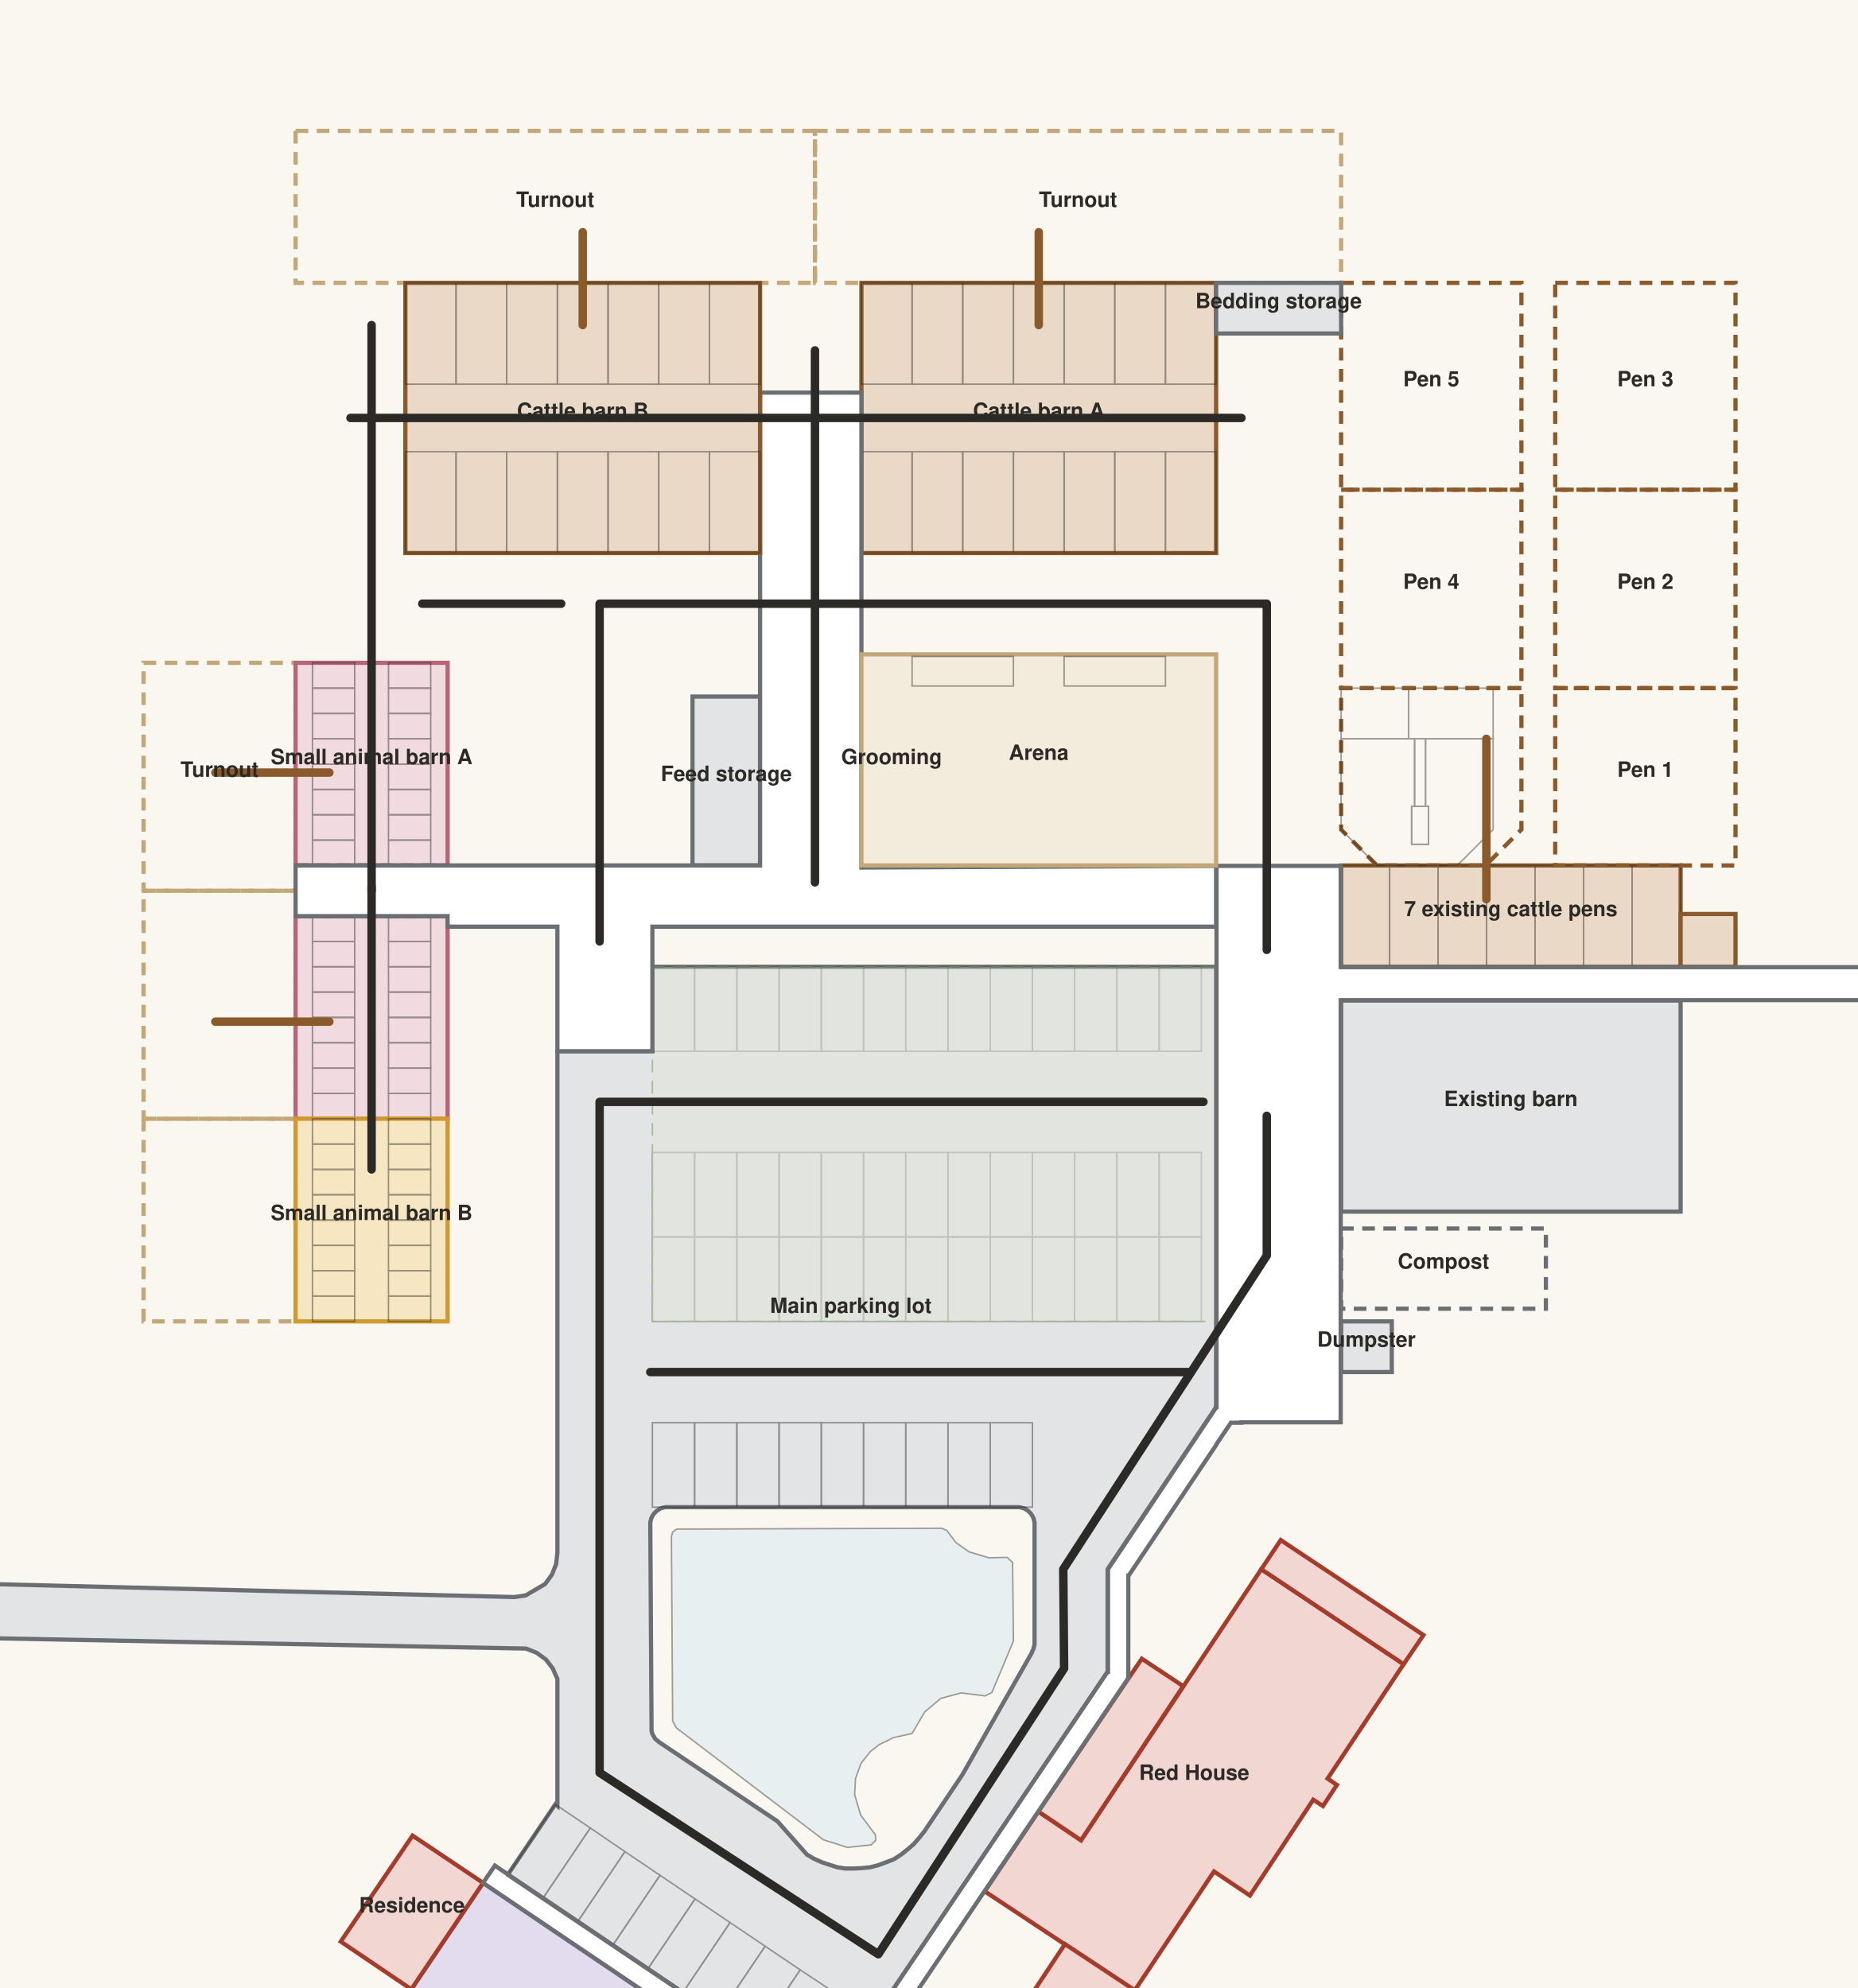
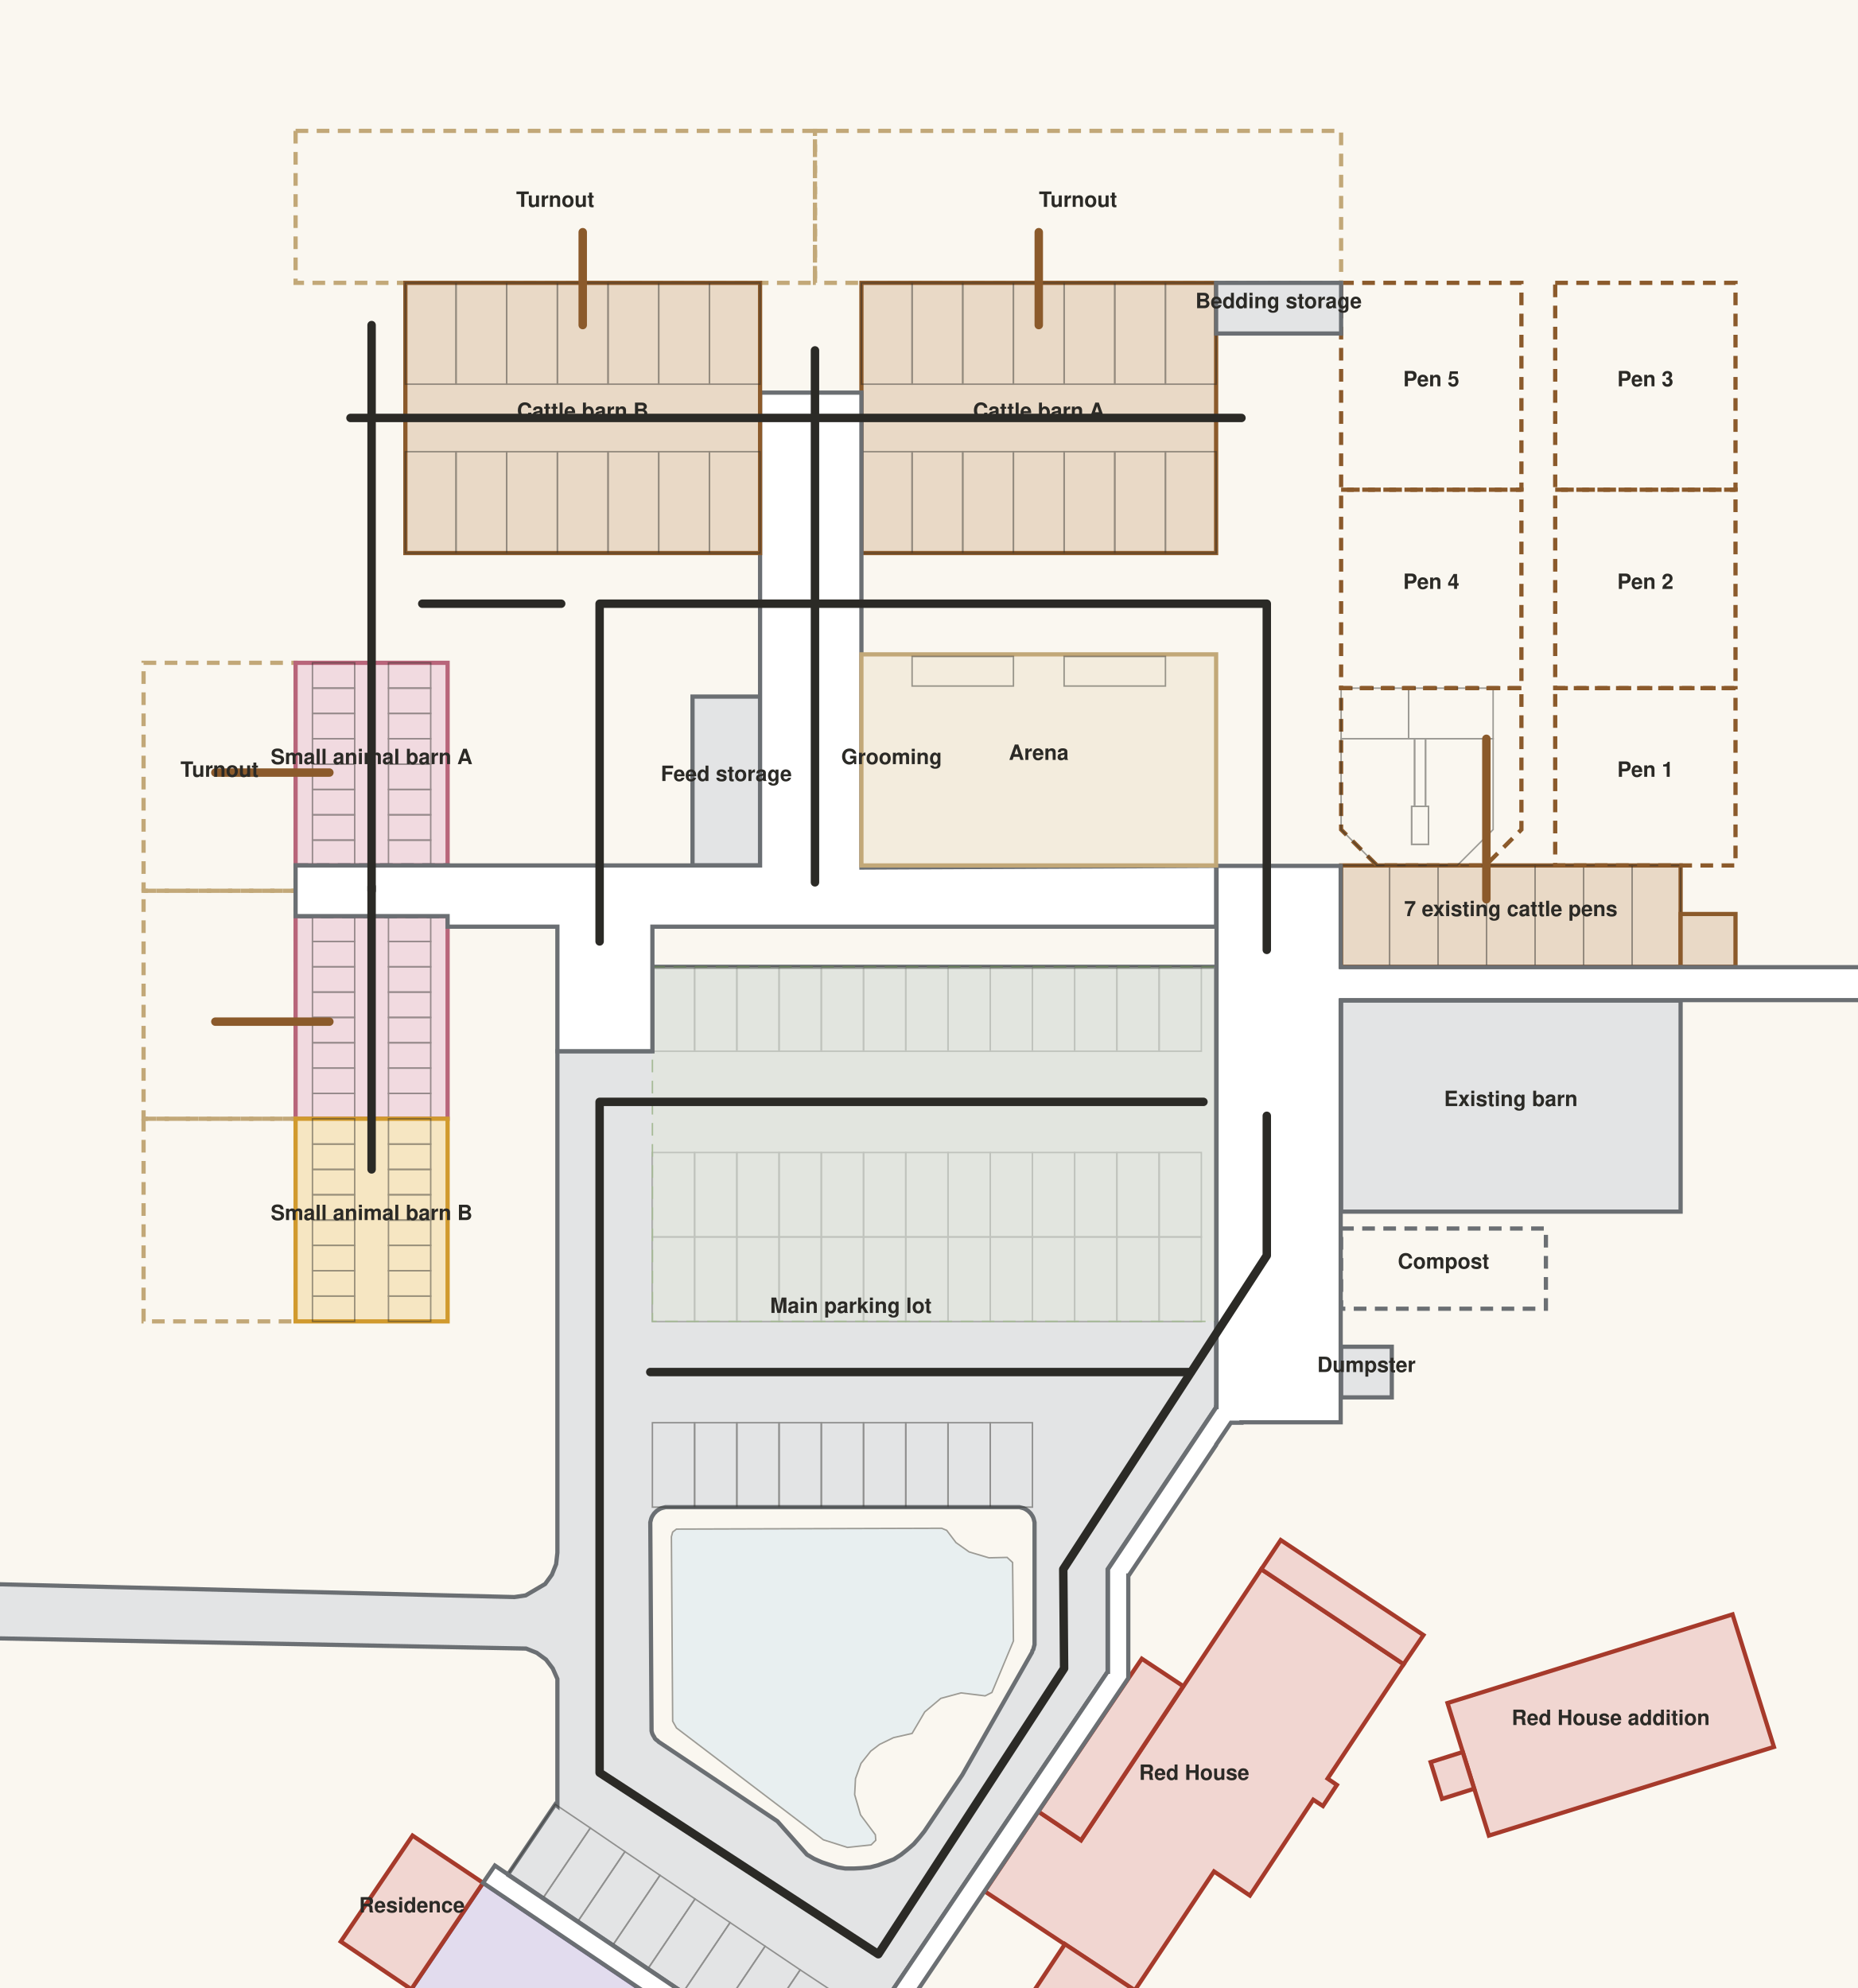
<svg xmlns="http://www.w3.org/2000/svg" viewBox="-118 11 440.0 470.9" font-family="Avenir Next,Helvetica,Arial,sans-serif">
  <rect x="-118" y="11" width="440.0" height="470.9" fill="#FAF7F0" />
  <g id="level-1">
    <g id="existing-barn">
      <rect x="199.6" y="248" width="80.4" height="50" fill="#E3E4E5" stroke="#6B6F73" stroke-width="1" />
    </g>
    <g id="existing-pens">
      <rect x="199.6" y="216" width="80.4" height="24" fill="#E9D9C6" stroke="#8B5A2B" stroke-width="1" />
      <g fill="none" stroke="#2B2A26" stroke-width=".35" opacity=".45">
        <rect x="199.6" y="216" width="11.486" height="24" />
        <rect x="211.086" y="216" width="11.486" height="24" />
        <rect x="222.572" y="216" width="11.486" height="24" />
        <rect x="234.058" y="216" width="11.486" height="24" />
        <rect x="245.544" y="216" width="11.486" height="24" />
        <rect x="257.03" y="216" width="11.486" height="24" />
        <rect x="268.516" y="216" width="11.486" height="24" />
      </g>
    </g>
    <g id="parking">
      <path fill-rule="evenodd" d="M-287.8,372.3 L-287.8,406.0 L-277.8,396.0 L6.6,401.5 L9.1,402.5 L11.3,404.1 L12.9,406.2 L14.0,408.7 L14.0,438.8 L13.5,438.4 L2.3,455.0 L77.6,505.8 L144.3,407.0 L144.3,382.7 L170.0,344.3 L170.0,240.0 L36.5,240.0 L36.5,260.0 L14.0,260.0 L14.0,378.8 L13.7,381.5 L12.7,384.0 L11.1,386.2 L6.5,388.9 L3.8,389.3 L-277.8,382.3Z M126.5,402.0 L126.7,401.7 L126.8,401.3 L126.9,400.9 L127.0,400.6 L127.0,371.6 L126.9,371.2 L126.8,370.8 L126.7,370.5 L126.5,370.1 L126.3,369.8 L126.1,369.5 L125.8,369.2 L125.5,368.9 L125.2,368.7 L124.9,368.5 L124.5,368.3 L124.2,368.2 L123.8,368.1 L123.4,368.0 L39.6,368.0 L39.2,368.1 L38.8,368.2 L38.5,368.3 L38.1,368.5 L37.8,368.7 L37.5,368.9 L37.2,369.2 L36.9,369.5 L36.7,369.8 L36.5,370.1 L36.3,370.5 L36.2,370.8 L36.1,371.2 L36.0,371.6 L36.3,420.6 L36.3,421.0 L36.4,421.4 L36.5,421.7 L36.7,422.1 L36.9,422.4 L37.1,422.8 L37.4,423.1 L37.7,423.3 L38.0,423.6 L66.1,442.4 L73.1,450.3 L74.8,451.3 L76.6,452.1 L78.4,452.7 L80.3,453.3 L82.2,453.6 L84.2,453.6 L86.1,453.5 L88.1,453.3 L90.0,452.8 L91.9,452.1 L93.7,451.4 L95.4,450.3 L96.9,449.1 L98.4,447.8 L99.7,446.3 L100.9,444.8 L109.9,431.4 L126.4,402.4Z" fill="#E3E4E5" stroke="#6B6F73" stroke-width="1" />
      <g fill="none" stroke="#2B2A26" stroke-width=".35" opacity=".45">
        <polygon points="36.5,240.0 46.5,240.0 46.5,260.0 36.5,260.0" />
        <polygon points="46.5,240.0 56.5,240.0 56.5,260.0 46.5,260.0" />
        <polygon points="56.5,240.0 66.5,240.0 66.5,260.0 56.5,260.0" />
        <polygon points="66.5,240.0 76.5,240.0 76.5,260.0 66.5,260.0" />
        <polygon points="76.5,240.0 86.5,240.0 86.5,260.0 76.5,260.0" />
        <polygon points="86.5,240.0 96.5,240.0 96.5,260.0 86.5,260.0" />
        <polygon points="96.5,240.0 106.5,240.0 106.5,260.0 96.5,260.0" />
        <polygon points="106.5,240.0 116.5,240.0 116.5,260.0 106.5,260.0" />
        <polygon points="116.5,240.0 126.5,240.0 126.5,260.0 116.5,260.0" />
        <polygon points="36.5,284.0 46.5,284.0 46.5,304.0 36.5,304.0" />
        <polygon points="46.5,284.0 56.5,284.0 56.5,304.0 46.5,304.0" />
        <polygon points="56.5,284.0 66.5,284.0 66.5,304.0 56.5,304.0" />
        <polygon points="66.5,284.0 76.5,284.0 76.5,304.0 66.5,304.0" />
        <polygon points="76.5,284.0 86.5,284.0 86.5,304.0 76.5,304.0" />
        <polygon points="86.5,284.0 96.5,284.0 96.5,304.0 86.5,304.0" />
        <polygon points="96.5,284.0 106.5,284.0 106.5,304.0 96.5,304.0" />
        <polygon points="106.5,284.0 116.5,284.0 116.5,304.0 106.5,304.0" />
        <polygon points="116.5,284.0 126.5,284.0 126.5,304.0 116.5,304.0" />
        <polygon points="36.5,304.0 46.5,304.0 46.5,324.0 36.5,324.0" />
        <polygon points="46.5,304.0 56.5,304.0 56.5,324.0 46.5,324.0" />
        <polygon points="56.5,304.0 66.5,304.0 66.5,324.0 56.5,324.0" />
        <polygon points="66.5,304.0 76.5,304.0 76.5,324.0 66.5,324.0" />
        <polygon points="76.5,304.0 86.5,304.0 86.5,324.0 76.5,324.0" />
        <polygon points="86.5,304.0 96.5,304.0 96.5,324.0 86.5,324.0" />
        <polygon points="96.5,304.0 106.5,304.0 106.5,324.0 96.5,324.0" />
        <polygon points="106.5,304.0 116.5,304.0 116.5,324.0 106.5,324.0" />
        <polygon points="116.5,304.0 126.5,304.0 126.5,324.0 116.5,324.0" />
        <polygon points="36.5,348.0 46.5,348.0 46.5,368.0 36.5,368.0" />
        <polygon points="46.5,348.0 56.5,348.0 56.5,368.0 46.5,368.0" />
        <polygon points="56.5,348.0 66.5,348.0 66.5,368.0 56.5,368.0" />
        <polygon points="66.5,348.0 76.5,348.0 76.5,368.0 66.5,368.0" />
        <polygon points="76.5,348.0 86.5,348.0 86.5,368.0 76.5,368.0" />
        <polygon points="86.5,348.0 96.5,348.0 96.5,368.0 86.5,368.0" />
        <polygon points="96.5,348.0 106.5,348.0 106.5,368.0 96.5,368.0" />
        <polygon points="106.5,348.0 116.5,348.0 116.5,368.0 106.5,368.0" />
        <polygon points="116.5,348.0 126.5,348.0 126.5,368.0 116.5,368.0" />
        <polygon points="126.5,240.0 136.5,240.0 136.5,260.0 126.5,260.0" />
        <polygon points="136.5,240.0 146.5,240.0 146.5,260.0 136.5,260.0" />
        <polygon points="146.5,240.0 156.5,240.0 156.5,260.0 146.5,260.0" />
        <polygon points="156.5,240.0 166.5,240.0 166.5,260.0 156.5,260.0" />
        <polygon points="126.5,284.0 136.5,284.0 136.5,304.0 126.5,304.0" />
        <polygon points="126.5,304.0 136.5,304.0 136.5,324.0 126.5,324.0" />
        <polygon points="136.5,284.0 146.5,284.0 146.5,304.0 136.5,304.0" />
        <polygon points="146.5,284.0 156.5,284.0 156.5,304.0 146.5,304.0" />
        <polygon points="136.5,304.0 146.5,304.0 146.5,324.0 136.5,324.0" />
        <polygon points="146.5,304.0 156.5,304.0 156.5,324.0 146.5,324.0" />
        <polygon points="156.5,284.0 166.5,284.0 166.5,304.0 156.5,304.0" />
        <polygon points="156.5,304.0 166.5,304.0 166.5,324.0 156.5,324.0" />
        <polygon points="13.5,438.4 21.8,444.0 10.6,460.6 2.3,455.0" />
        <polygon points="21.8,444.0 30.0,449.6 18.8,466.2 10.6,460.6" />
        <polygon points="30.0,449.6 38.3,455.2 27.1,471.8 18.8,466.2" />
        <polygon points="38.3,455.2 46.6,460.8 35.4,477.4 27.1,471.8" />
        <polygon points="46.6,460.8 54.9,466.4 43.7,483.0 35.4,477.4" />
        <polygon points="54.9,466.4 63.2,472.0 52.0,488.6 43.7,483.0" />
        <polygon points="63.2,472.0 71.5,477.6 60.3,494.2 52.0,488.6" />
        <polygon points="71.5,477.6 79.8,483.1 68.5,499.7 60.3,494.2" />
        <polygon points="79.8,483.1 88.1,488.7 76.9,505.3 68.5,499.7" />
        <polygon points="41.3,418.7 42.2,420.3 77.0,446.8 82.7,448.6 88.3,448.0 89.4,446.9 89.3,445.6 85.8,440.9 84.4,436.1 84.6,432.3 85.9,428.7 88.2,425.8 90.3,424.2 93.6,422.6 98.0,421.6 101.0,416.5 104.8,413.3 109.6,412.0 115.3,412.7 116.9,411.9 122.0,399.7 121.8,381.1 120.5,379.9 116.2,380.0 111.5,378.6 108.4,376.4 106.2,373.5 105.0,373.0 42.2,373.2 41.3,373.9 41.0,375.0 41.3,418.7" fill="#D3E5EF" />
        <polygon points="36.5,240 170.0,240 170.0,324.0 36.5,324.0" fill="#DCE8CF" fill-opacity=".6" stroke="#5F8A3A" stroke-dasharray="3 2" />
      </g>
    </g>
    <g id="existing-red-house">
      <polygon points="169.5,454.3 178.0,460.0 193.0,437.3 195.3,438.8 198.6,433.8 196.4,432.3 214.4,405.2 180.7,382.7 138.0,446.9 127.9,440.1 115.2,459.0 150.7,482.5" fill="#F1D6D1" stroke="#A63A2B" stroke-width="1" />
    </g>
    <g id="existing-carport">
      <polygon points="137.5,519.7 158.7,487.7 134.2,471.5 113.0,503.5" fill="#F1D6D1" stroke="#A63A2B" stroke-width="1" />
    </g>
    <g id="existing-porch-nw">
      <polygon points="127.9,440.1 152.4,403.9 162.2,410.4 138.0,446.9" fill="#F1D6D1" stroke="#A63A2B" stroke-width="1" />
    </g>
    <g id="existing-porch-ne">
      <polygon points="180.7,382.7 185.3,375.8 219.1,398.3 214.4,405.2" fill="#F1D6D1" stroke="#A63A2B" stroke-width="1" />
    </g>
    <g id="horticulture">
      <polygon points="-3.6,457.0 78.9,512.8 61.9,537.9 -20.6,482.2" fill="#E2DCEE" stroke="#6E5C93" stroke-width="1" />
    </g>
    <g id="residence">
      <polygon points="-20.3,445.8 -3.6,457.0 -20.6,482.2 -37.3,470.9" fill="#F1D6D1" stroke="#A63A2B" stroke-width="1" />
    </g>
    <g id="handling">
      <polygon points="242.3,174.0 199.6,174.0 199.6,207.5 208.1,216.0 233.8,216.0 242.3,207.5 242.3,174.0" fill="none" stroke="#8B5A2B" stroke-width="1" stroke-dasharray="3 2" />
      <g fill="none" stroke="#2B2A26" stroke-width=".35" opacity=".45">
        <polygon points="235.6,186 219.6,186 219.6,202 220.3,202 220.3,211 216.3,211 216.3,202 217.0,202 217.0,186 199.6,186 199.6,207.5 208.1,216 227.1,216 235.6,207.5" />
        <rect x="199.6" y="174" width="16" height="12" />
        <rect x="215.6" y="174" width="20" height="12" />
        <rect x="217.0" y="186" width="2.6" height="16" />
        <rect x="216.3" y="202" width="4" height="9" />
      </g>
    </g>
    <g id="holding-5">
      <rect x="199.6" y="78.0" width="42.7" height="49.0" fill="none" stroke="#8B5A2B" stroke-width="1" stroke-dasharray="3 2" />
    </g>
    <g id="holding-4">
      <rect x="199.6" y="127.0" width="42.7" height="47.0" fill="none" stroke="#8B5A2B" stroke-width="1" stroke-dasharray="3 2" />
    </g>
    <g id="holding-3">
      <rect x="250.3" y="78.0" width="42.7" height="49.0" fill="none" stroke="#8B5A2B" stroke-width="1" stroke-dasharray="3 2" />
    </g>
    <g id="holding-2">
      <rect x="250.3" y="127.0" width="42.7" height="47.0" fill="none" stroke="#8B5A2B" stroke-width="1" stroke-dasharray="3 2" />
    </g>
    <g id="holding-1">
      <rect x="250.3" y="174.0" width="42.7" height="42.0" fill="none" stroke="#8B5A2B" stroke-width="1" stroke-dasharray="3 2" />
    </g>
    <g id="existing-dogear">
      <polygon points="280.0,227.5 293.0,227.5 293.0,240.0 280.0,240.0" fill="#E9D9C6" stroke="#8B5A2B" stroke-width="1" />
    </g>
    <g id="compost">
      <rect x="199.6" y="302.0" width="48.5" height="19.0" fill="none" stroke="#6B6F73" stroke-width="1" stroke-dasharray="3 2" />
    </g>
    <g id="dumpster">
-       <rect x="199.6" y="324.0" width="12.0" height="12.0" fill="#E3E4E5" stroke="#6B6F73" stroke-width="1" />
+       <rect x="199.6" y="330.0" width="12.0" height="12.0" fill="#E3E4E5" stroke="#6B6F73" stroke-width="1" />
    </g>
    <g id="existing-poultry">
      <polygon points="430.7,273.3 401.2,230.0 367.2,253.2 396.7,296.5" fill="#F6E6C2" stroke="#D19A2E" stroke-width="1" />
    </g>
    <g id="walk">
      <polygon points="-3.6,457.0 -3.6,457.0 -3.6,457.0 -0.5,459.1 -0.5,459.1 -0.5,459.1 -0.5,459.1 -0.5,459.1 -0.5,459.1 -0.5,459.1 -0.5,459.1 -0.5,459.1 -0.5,459.1 -0.5,459.1 -0.5,459.1 -0.5,459.1 -0.5,459.1 -0.5,459.1 78.9,512.7 78.9,512.7 78.9,512.7 149.2,408.5 149.2,408.5 149.2,408.5 149.2,384.2 149.3,384.2 149.3,384.2 149.3,384.2 149.3,384.2 149.3,384.2 149.3,384.2 149.3,384.2 149.3,384.2 149.3,384.2 170.0,353.3 170.0,353.3 170.0,353.3 170.0,353.3 170.0,353.2 170.0,353.2 170.0,353.2 170.0,353.2 170.0,353.2 170.0,353.2 170.0,353.2 170.0,353.2 170.0,353.2 170.0,353.2 170.0,353.2 170.0,353.2 170.0,353.2 170.0,353.2 173.5,348.0 175.9,348.0 176.0,348.0 176.0,348.0 176.0,348.0 176.0,348.0 176.0,348.0 176.0,348.0 176.0,348.0 176.0,348.0 176.0,348.0 176.0,348.0 176.0,347.9 199.5,347.9 199.5,248.0 199.6,248.0 199.6,248.0 199.6,248.0 199.6,248.0 199.6,248.0 199.6,248.0 199.6,248.0 199.6,248.0 199.6,248.0 199.6,248.0 199.6,248.0 199.6,248.0 199.6,248.0 199.6,248.0 199.6,248.0 199.6,247.9 366.3,247.9 380.3,246.9 380.3,246.9 380.3,246.9 380.3,246.9 380.3,246.9 380.3,246.9 380.3,246.9 380.3,246.9 380.3,246.9 380.3,246.9 380.3,246.9 380.3,246.9 412.9,294.8 423.2,287.8 390.6,240.0 366.3,240.0 366.3,240.1 199.6,240.1 199.6,240.0 199.6,240.0 199.6,240.0 199.6,240.0 199.6,240.0 199.6,240.0 199.6,240.0 199.6,240.0 199.6,240.0 199.6,240.0 199.6,240.0 199.6,240.0 199.6,240.0 199.6,240.0 199.6,240.0 199.5,240.0 199.5,216.1 170.1,216.1 170.1,344.3 170.0,344.3 170.0,344.3 170.0,344.3 170.0,344.3 170.0,344.3 170.0,344.3 170.0,344.4 170.0,344.4 170.0,344.4 170.0,344.4 170.0,344.4 170.0,344.4 170.0,344.4 170.0,344.4 170.0,344.4 170.0,344.4 144.4,382.7 144.4,382.7 144.4,382.7 144.4,407.0 144.3,407.0 144.3,407.0 144.3,407.0 144.3,407.0 144.3,407.0 144.3,407.0 144.3,407.0 144.3,407.0 144.3,407.0 77.6,505.8 77.6,505.8 77.6,505.8 77.6,505.8 77.6,505.8 77.6,505.8 77.6,505.8 77.6,505.8 77.6,505.8 77.6,505.8 77.6,505.8 77.6,505.8 77.6,505.8 77.6,505.8 77.6,505.8 77.6,505.8 77.6,505.8 77.6,505.8 77.6,505.8 77.6,505.8 2.3,455.1 2.3,455.1 2.3,455.1 2.3,455.1 2.3,455.1 2.3,455.1 2.3,455.1 2.3,455.0 2.3,455.0 2.3,455.0 2.3,455.0 2.3,455.0 2.3,455.0 2.3,455.0 2.3,455.0 2.3,455.0 2.3,455.0 2.3,455.0 2.3,455.0 2.3,455.0 2.3,455.0 2.3,455.0 2.3,455.0 -0.8,452.9 -0.8,452.9 -0.8,452.9 -0.8,452.9 -0.8,452.9 -3.6,457.0 -3.6,457.0" fill="#fff" stroke="#6B6F73" stroke-width="1" />
    </g>
  </g>
  <g id="level-2">
    <g id="turnout-cattle-a">
      <rect x="75.0" y="42.0" width="124.6" height="36.0" fill="none" stroke="#C2A878" stroke-width="1" stroke-dasharray="3 2" />
    </g>
    <g id="turnout-small-a">
      <rect x="-84.0" y="168.0" width="36.0" height="54.0" fill="none" stroke="#C2A878" stroke-width="1" stroke-dasharray="3 2" />
    </g>
    <g id="turnout-small-a2">
      <rect x="-84.0" y="222.0" width="36.0" height="54.0" fill="none" stroke="#C2A878" stroke-width="1" stroke-dasharray="3 2" />
    </g>
    <g id="cattle-a">
      <rect x="86.0" y="78.0" width="84.0" height="64" fill="#E9D9C6" stroke="#8B5A2B" stroke-width="1" />
      <g fill="none" stroke="#2B2A26" stroke-width=".35" opacity=".45">
        <rect x="86.0" y="78.0" width="12" height="24" />
        <rect x="98.0" y="78.0" width="12" height="24" />
        <rect x="110.0" y="78.0" width="12" height="24" />
        <rect x="122.0" y="78.0" width="12" height="24" />
        <rect x="134.0" y="78.0" width="12" height="24" />
        <rect x="146.0" y="78.0" width="12" height="24" />
        <rect x="158.0" y="78.0" width="12" height="24" />
        <rect x="86.0" y="118.0" width="12" height="24" />
        <rect x="98.0" y="118.0" width="12" height="24" />
        <rect x="110.0" y="118.0" width="12" height="24" />
        <rect x="122.0" y="118.0" width="12" height="24" />
        <rect x="134.0" y="118.0" width="12" height="24" />
        <rect x="146.0" y="118.0" width="12" height="24" />
        <rect x="158.0" y="118.0" width="12" height="24" />
      </g>
    </g>
    <g id="feed">
      <rect x="46.0" y="176.0" width="16.0" height="40.0" fill="#E3E4E5" stroke="#6B6F73" stroke-width="1" />
    </g>
    <g id="small-a">
      <rect x="-48.0" y="168.0" width="36.0" height="48.0" fill="#F1DAE0" stroke="#B8657A" stroke-width="1" />
      <g fill="none" stroke="#2B2A26" stroke-width=".35" opacity=".45">
        <rect x="-44.0" y="168.0" width="10" height="6" />
        <rect x="-44.0" y="174.0" width="10" height="6" />
        <rect x="-44.0" y="180.0" width="10" height="6" />
        <rect x="-44.0" y="186.0" width="10" height="6" />
        <rect x="-44.0" y="192.0" width="10" height="6" />
        <rect x="-44.0" y="198.0" width="10" height="6" />
        <rect x="-44.0" y="204.0" width="10" height="6" />
        <rect x="-44.0" y="210.0" width="10" height="6" />
        <rect x="-26.0" y="168.0" width="10" height="6" />
        <rect x="-26.0" y="174.0" width="10" height="6" />
        <rect x="-26.0" y="180.0" width="10" height="6" />
        <rect x="-26.0" y="186.0" width="10" height="6" />
        <rect x="-26.0" y="192.0" width="10" height="6" />
        <rect x="-26.0" y="198.0" width="10" height="6" />
        <rect x="-26.0" y="204.0" width="10" height="6" />
        <rect x="-26.0" y="210.0" width="10" height="6" />
      </g>
    </g>
    <g id="small-a2">
      <rect x="-48.0" y="228.0" width="36.0" height="48.0" fill="#F1DAE0" stroke="#B8657A" stroke-width="1" />
      <g fill="none" stroke="#2B2A26" stroke-width=".35" opacity=".45">
        <rect x="-44.0" y="228.0" width="10" height="6" />
        <rect x="-44.0" y="234.0" width="10" height="6" />
        <rect x="-44.0" y="240.0" width="10" height="6" />
        <rect x="-44.0" y="246.0" width="10" height="6" />
        <rect x="-44.0" y="252.0" width="10" height="6" />
        <rect x="-44.0" y="258.0" width="10" height="6" />
        <rect x="-44.0" y="264.0" width="10" height="6" />
        <rect x="-44.0" y="270.0" width="10" height="6" />
        <rect x="-26.0" y="228.0" width="10" height="6" />
        <rect x="-26.0" y="234.0" width="10" height="6" />
        <rect x="-26.0" y="240.0" width="10" height="6" />
        <rect x="-26.0" y="246.0" width="10" height="6" />
        <rect x="-26.0" y="252.0" width="10" height="6" />
        <rect x="-26.0" y="258.0" width="10" height="6" />
        <rect x="-26.0" y="264.0" width="10" height="6" />
        <rect x="-26.0" y="270.0" width="10" height="6" />
      </g>
    </g>
    <g id="bedding">
      <rect x="170.0" y="78.0" width="29.6" height="12.0" fill="#E3E4E5" stroke="#6B6F73" stroke-width="1" />
    </g>
    <g id="dogtrot">
      <rect x="-48.0" y="216.0" width="36" height="12.0" fill="none" stroke="#6B6F73" stroke-width="1" stroke-dasharray="3 2" />
    </g>
    <g id="grooming">
      <rect x="88.3" y="171.0" width="9.7" height="42.0" fill="#F3ECDD" stroke="#C2A878" stroke-width="1" />
    </g>
    <g id="walk-2">
      <polygon points="14.0,230.5 14.0,230.5 14.0,230.5 14.0,230.5 14.0,230.5 14.0,230.5 14.0,230.5 14.0,230.5 14.0,230.5 14.0,230.5 14.0,230.5 14.0,230.5 14.0,230.5 14.0,230.5 14.0,230.5 14.0,230.5 14.0,260.0 14.0,260.0 14.0,260.0 36.5,260.0 36.5,260.0 36.5,260.0 36.5,230.5 36.5,230.5 36.5,230.5 36.5,230.5 36.5,230.5 36.5,230.5 36.5,230.5 36.5,230.5 36.5,230.5 36.5,230.5 36.5,230.5 36.5,230.5 36.5,230.5 36.5,230.5 36.5,230.5 36.5,230.5 36.5,230.5 170.0,230.5 170.0,230.5 170.0,230.5 170.0,230.5 170.0,230.5 170.0,230.5 170.0,230.5 170.0,230.5 170.0,230.5 170.0,230.5 170.0,230.5 170.0,230.5 170.0,230.5 170.0,230.5 170.0,230.5 170.0,230.5 170.0,230.5 170.0,216.1 86.0,216.5 86.0,216.5 86.0,216.5 86.0,216.5 86.0,216.5 86.0,216.5 86.0,216.5 86.0,216.5 86.0,216.5 86.0,216.5 86.0,216.5 86.0,216.5 86.0,216.5 86.0,216.5 86.0,216.5 86.0,216.5 86.0,216.5 86.0,104.0 86.0,104.0 86.0,104.0 62.0,104.0 62.0,104.0 62.0,104.0 62.0,216.0 62.0,216.0 62.0,216.0 62.0,216.0 62.0,216.0 62.0,216.0 62.0,216.0 62.0,216.0 62.0,216.0 62.0,216.0 62.0,216.0 62.0,216.0 62.0,216.0 62.0,216.0 62.0,216.0 62.0,216.0 62.0,216.0 -12.0,216.0 -48.0,216.0 -48.0,216.0 -48.0,216.0 -48.0,228.0 -12.0,228.0 -12.0,230.5 14.0,230.5" fill="#fff" stroke="#6B6F73" stroke-width="1" />
    </g>
  </g>
  <g id="level-3">
    <g id="turnout-cattle-b">
      <rect x="-48.0" y="42.0" width="123.0" height="36" fill="none" stroke="#C2A878" stroke-width="1" stroke-dasharray="3 2" />
    </g>
    <g id="turnout-small-b">
      <rect x="-84.0" y="276.0" width="36.0" height="48" fill="none" stroke="#C2A878" stroke-width="1" stroke-dasharray="3 2" />
    </g>
+     <g id="red-house-addition">
+       <polygon points="224.8,414.4 292.3,393.4 302.1,424.8 234.6,445.8" fill="#F1D6D1" stroke="#A63A2B" stroke-width="1" />
+     </g>
+     <g id="red-house-addition-canopy">
+       <polygon points="220.8,428.4 228.4,426.0 231.1,434.7 223.5,437.1" fill="#F1D6D1" stroke="#A63A2B" stroke-width="1" />
+     </g>
    <g id="cattle-b">
      <rect x="-22.0" y="78.0" width="84.0" height="64" fill="#E9D9C6" stroke="#8B5A2B" stroke-width="1" />
      <g fill="none" stroke="#2B2A26" stroke-width=".35" opacity=".45">
        <rect x="-22.0" y="78.0" width="12" height="24" />
        <rect x="-10.0" y="78.0" width="12" height="24" />
        <rect x="2.0" y="78.0" width="12" height="24" />
        <rect x="14.0" y="78.0" width="12" height="24" />
        <rect x="26.0" y="78.0" width="12" height="24" />
        <rect x="38.0" y="78.0" width="12" height="24" />
        <rect x="50.0" y="78.0" width="12" height="24" />
        <rect x="-22.0" y="118.0" width="12" height="24" />
        <rect x="-10.0" y="118.0" width="12" height="24" />
        <rect x="2.0" y="118.0" width="12" height="24" />
        <rect x="14.0" y="118.0" width="12" height="24" />
        <rect x="26.0" y="118.0" width="12" height="24" />
        <rect x="38.0" y="118.0" width="12" height="24" />
        <rect x="50.0" y="118.0" width="12" height="24" />
      </g>
    </g>
    <g id="arena">
      <rect x="86.0" y="166.0" width="84.0" height="50.0" fill="#F3ECDD" stroke="#C2A878" stroke-width="1" />
      <g fill="none" stroke="#2B2A26" stroke-width=".35" opacity=".45">
        <rect x="98.0" y="166.5" width="24" height="7" />
        <rect x="134.0" y="166.5" width="24" height="7" />
      </g>
    </g>
    <g id="small-b">
      <rect x="-48.0" y="276.0" width="36" height="48" fill="#F6E6C2" stroke="#D19A2E" stroke-width="1" />
      <g fill="none" stroke="#2B2A26" stroke-width=".35" opacity=".45">
        <rect x="-44.0" y="276.0" width="10" height="6" />
        <rect x="-44.0" y="282.0" width="10" height="6" />
        <rect x="-44.0" y="288.0" width="10" height="6" />
        <rect x="-44.0" y="294.0" width="10" height="6" />
        <rect x="-44.0" y="300.0" width="10" height="6" />
        <rect x="-44.0" y="306.0" width="10" height="6" />
        <rect x="-44.0" y="312.0" width="10" height="6" />
        <rect x="-44.0" y="318.0" width="10" height="6" />
        <rect x="-26.0" y="276.0" width="10" height="6" />
        <rect x="-26.0" y="282.0" width="10" height="6" />
        <rect x="-26.0" y="288.0" width="10" height="6" />
        <rect x="-26.0" y="294.0" width="10" height="6" />
        <rect x="-26.0" y="300.0" width="10" height="6" />
        <rect x="-26.0" y="306.0" width="10" height="6" />
        <rect x="-26.0" y="312.0" width="10" height="6" />
        <rect x="-26.0" y="318.0" width="10" height="6" />
      </g>
    </g>
  </g>
  <g id="drives" />
  <g id="circulation">
    <polyline id="loop-parking" points="167.0,272.0 24.0,272.0 24.0,430.9 90.0,473.9 134.0,406.2 133.8,382.7 182.0,308.4 182.0,275.3" fill="none" stroke="#2B2A26" stroke-width="2" stroke-linecap="round" stroke-linejoin="round" />
    <polyline id="loop-mid" points="164.0,336.0 36.0,336.0" fill="none" stroke="#2B2A26" stroke-width="2" stroke-linecap="round" stroke-linejoin="round" />
    <polyline id="aisle-cattle" points="-35.0,110.0 176.0,110.0" fill="none" stroke="#2B2A26" stroke-width="2" stroke-linecap="round" stroke-linejoin="round" />
    <polyline id="drive-loop" points="182.0,236.0 182.0,154.0 24.0,154.0 24.0,234.0" fill="none" stroke="#2B2A26" stroke-width="2" stroke-linecap="round" stroke-linejoin="round" />
    <polyline id="aisle-small-a" points="-30.0,88.0 -30.0,222.0" fill="none" stroke="#2B2A26" stroke-width="2" stroke-linecap="round" stroke-linejoin="round" />
    <polyline id="aisle-small-b" points="-30.0,221.0 -30.0,288.0" fill="none" stroke="#2B2A26" stroke-width="2" stroke-linecap="round" stroke-linejoin="round" />
    <polyline id="an-cattle-a" points="128.0,88.0 128.0,66.0" fill="none" stroke="#8B5A2B" stroke-width="2" stroke-linecap="round" stroke-linejoin="round" />
    <polyline id="an-cattle-b" points="20.0,88.0 20.0,66.0" fill="none" stroke="#8B5A2B" stroke-width="2" stroke-linecap="round" stroke-linejoin="round" />
    <polyline id="an-small-b" points="-40.0,253.0 -67.0,253.0" fill="none" stroke="#8B5A2B" stroke-width="2" stroke-linecap="round" stroke-linejoin="round" />
    <polyline id="an-small-b1" points="-40.0,194.0 -67.0,194.0" fill="none" stroke="#8B5A2B" stroke-width="2" stroke-linecap="round" stroke-linejoin="round" />
    <polyline id="an-pens" points="234.0,224.0 234.0,186.0" fill="none" stroke="#8B5A2B" stroke-width="2" stroke-linecap="round" stroke-linejoin="round" />
    <polyline id="loop-mid1" points="14.9,154.0 -18.0,154.0" fill="none" stroke="#2B2A26" stroke-width="2" stroke-linecap="round" stroke-linejoin="round" />
    <polyline id="aisle-small-a1" points="75.0,94.0 75.0,220.0" fill="none" stroke="#2B2A26" stroke-width="2" stroke-linecap="round" stroke-linejoin="round" />
  </g>
  <g id="names">
    <text data-id="existing-barn" x="239.8" y="273.0" text-anchor="middle" font-size="5" font-weight="700" fill="#2B2A26">Existing barn</text>
    <text data-id="existing-pens" x="239.8" y="228.0" text-anchor="middle" font-size="5" font-weight="700" fill="#2B2A26">7 existing cattle pens</text>
    <text data-id="parking" x="83.5" y="322.0" text-anchor="middle" font-size="5" font-weight="700" fill="#2B2A26">Main parking lot</text>
    <text data-id="existing-red-house" x="164.8" y="432.6" text-anchor="middle" font-size="5" font-weight="700" fill="#2B2A26">Red House</text>
    <text data-id="existing-carport" x="135.85" y="495.6" text-anchor="middle" font-size="5" font-weight="700" fill="#2B2A26">Carport</text>
    <text data-id="horticulture" x="29.15" y="497.45" text-anchor="middle" font-size="5" font-weight="700" fill="#2B2A26">Horticulture area</text>
    <text data-id="residence" x="-20.45" y="464.0" text-anchor="middle" font-size="5" font-weight="700" fill="#2B2A26">Residence</text>
    <text data-id="holding-5" x="220.95" y="102.5" text-anchor="middle" font-size="5" font-weight="700" fill="#2B2A26">Pen 5</text>
    <text data-id="holding-4" x="220.95" y="150.5" text-anchor="middle" font-size="5" font-weight="700" fill="#2B2A26">Pen 4</text>
    <text data-id="holding-3" x="271.65" y="102.5" text-anchor="middle" font-size="5" font-weight="700" fill="#2B2A26">Pen 3</text>
    <text data-id="holding-2" x="271.65" y="150.5" text-anchor="middle" font-size="5" font-weight="700" fill="#2B2A26">Pen 2</text>
    <text data-id="holding-1" x="271.65" y="195.0" text-anchor="middle" font-size="5" font-weight="700" fill="#2B2A26">Pen 1</text>
    <text data-id="compost" x="223.85" y="311.5" text-anchor="middle" font-size="5" font-weight="700" fill="#2B2A26">Compost</text>
-     <text data-id="dumpster" x="205.6" y="330.0" text-anchor="middle" font-size="5" font-weight="700" fill="#2B2A26">Dumpster</text>
+     <text data-id="dumpster" x="205.6" y="336.0" text-anchor="middle" font-size="5" font-weight="700" fill="#2B2A26">Dumpster</text>
    <text data-id="existing-poultry" x="398.95" y="263.25" text-anchor="middle" font-size="5" font-weight="700" fill="#2B2A26">Poultry</text>
    <text data-id="turnout-cattle-a" x="137.3" y="60.0" text-anchor="middle" font-size="5" font-weight="700" fill="#2B2A26">Turnout</text>
    <text data-id="turnout-small-a" x="-66.0" y="195.0" text-anchor="middle" font-size="5" font-weight="700" fill="#2B2A26">Turnout</text>
    <text data-id="cattle-a" x="128.0" y="110.0" text-anchor="middle" font-size="5" font-weight="700" fill="#2B2A26">Cattle barn A</text>
    <text data-id="feed" x="54.0" y="196.0" text-anchor="middle" font-size="5" font-weight="700" fill="#2B2A26">Feed storage</text>
    <text data-id="small-a" x="-30.0" y="192.0" text-anchor="middle" font-size="5" font-weight="700" fill="#2B2A26">Small animal barn A</text>
    <text data-id="bedding" x="184.8" y="84.0" text-anchor="middle" font-size="5" font-weight="700" fill="#2B2A26">Bedding storage</text>
    <text data-id="grooming" x="93.15" y="192.0" text-anchor="middle" font-size="5" font-weight="700" fill="#2B2A26">Grooming</text>
    <text data-id="turnout-cattle-b" x="13.5" y="60.0" text-anchor="middle" font-size="5" font-weight="700" fill="#2B2A26">Turnout</text>
+     <text data-id="red-house-addition" x="263.45" y="419.6" text-anchor="middle" font-size="5" font-weight="700" fill="#2B2A26">Red House addition</text>
    <text data-id="cattle-b" x="20.0" y="110.0" text-anchor="middle" font-size="5" font-weight="700" fill="#2B2A26">Cattle barn B</text>
    <text data-id="arena" x="128.0" y="191.0" text-anchor="middle" font-size="5" font-weight="700" fill="#2B2A26">Arena</text>
    <text data-id="small-b" x="-30.0" y="300.0" text-anchor="middle" font-size="5" font-weight="700" fill="#2B2A26">Small animal barn B</text>
  </g>
</svg>
